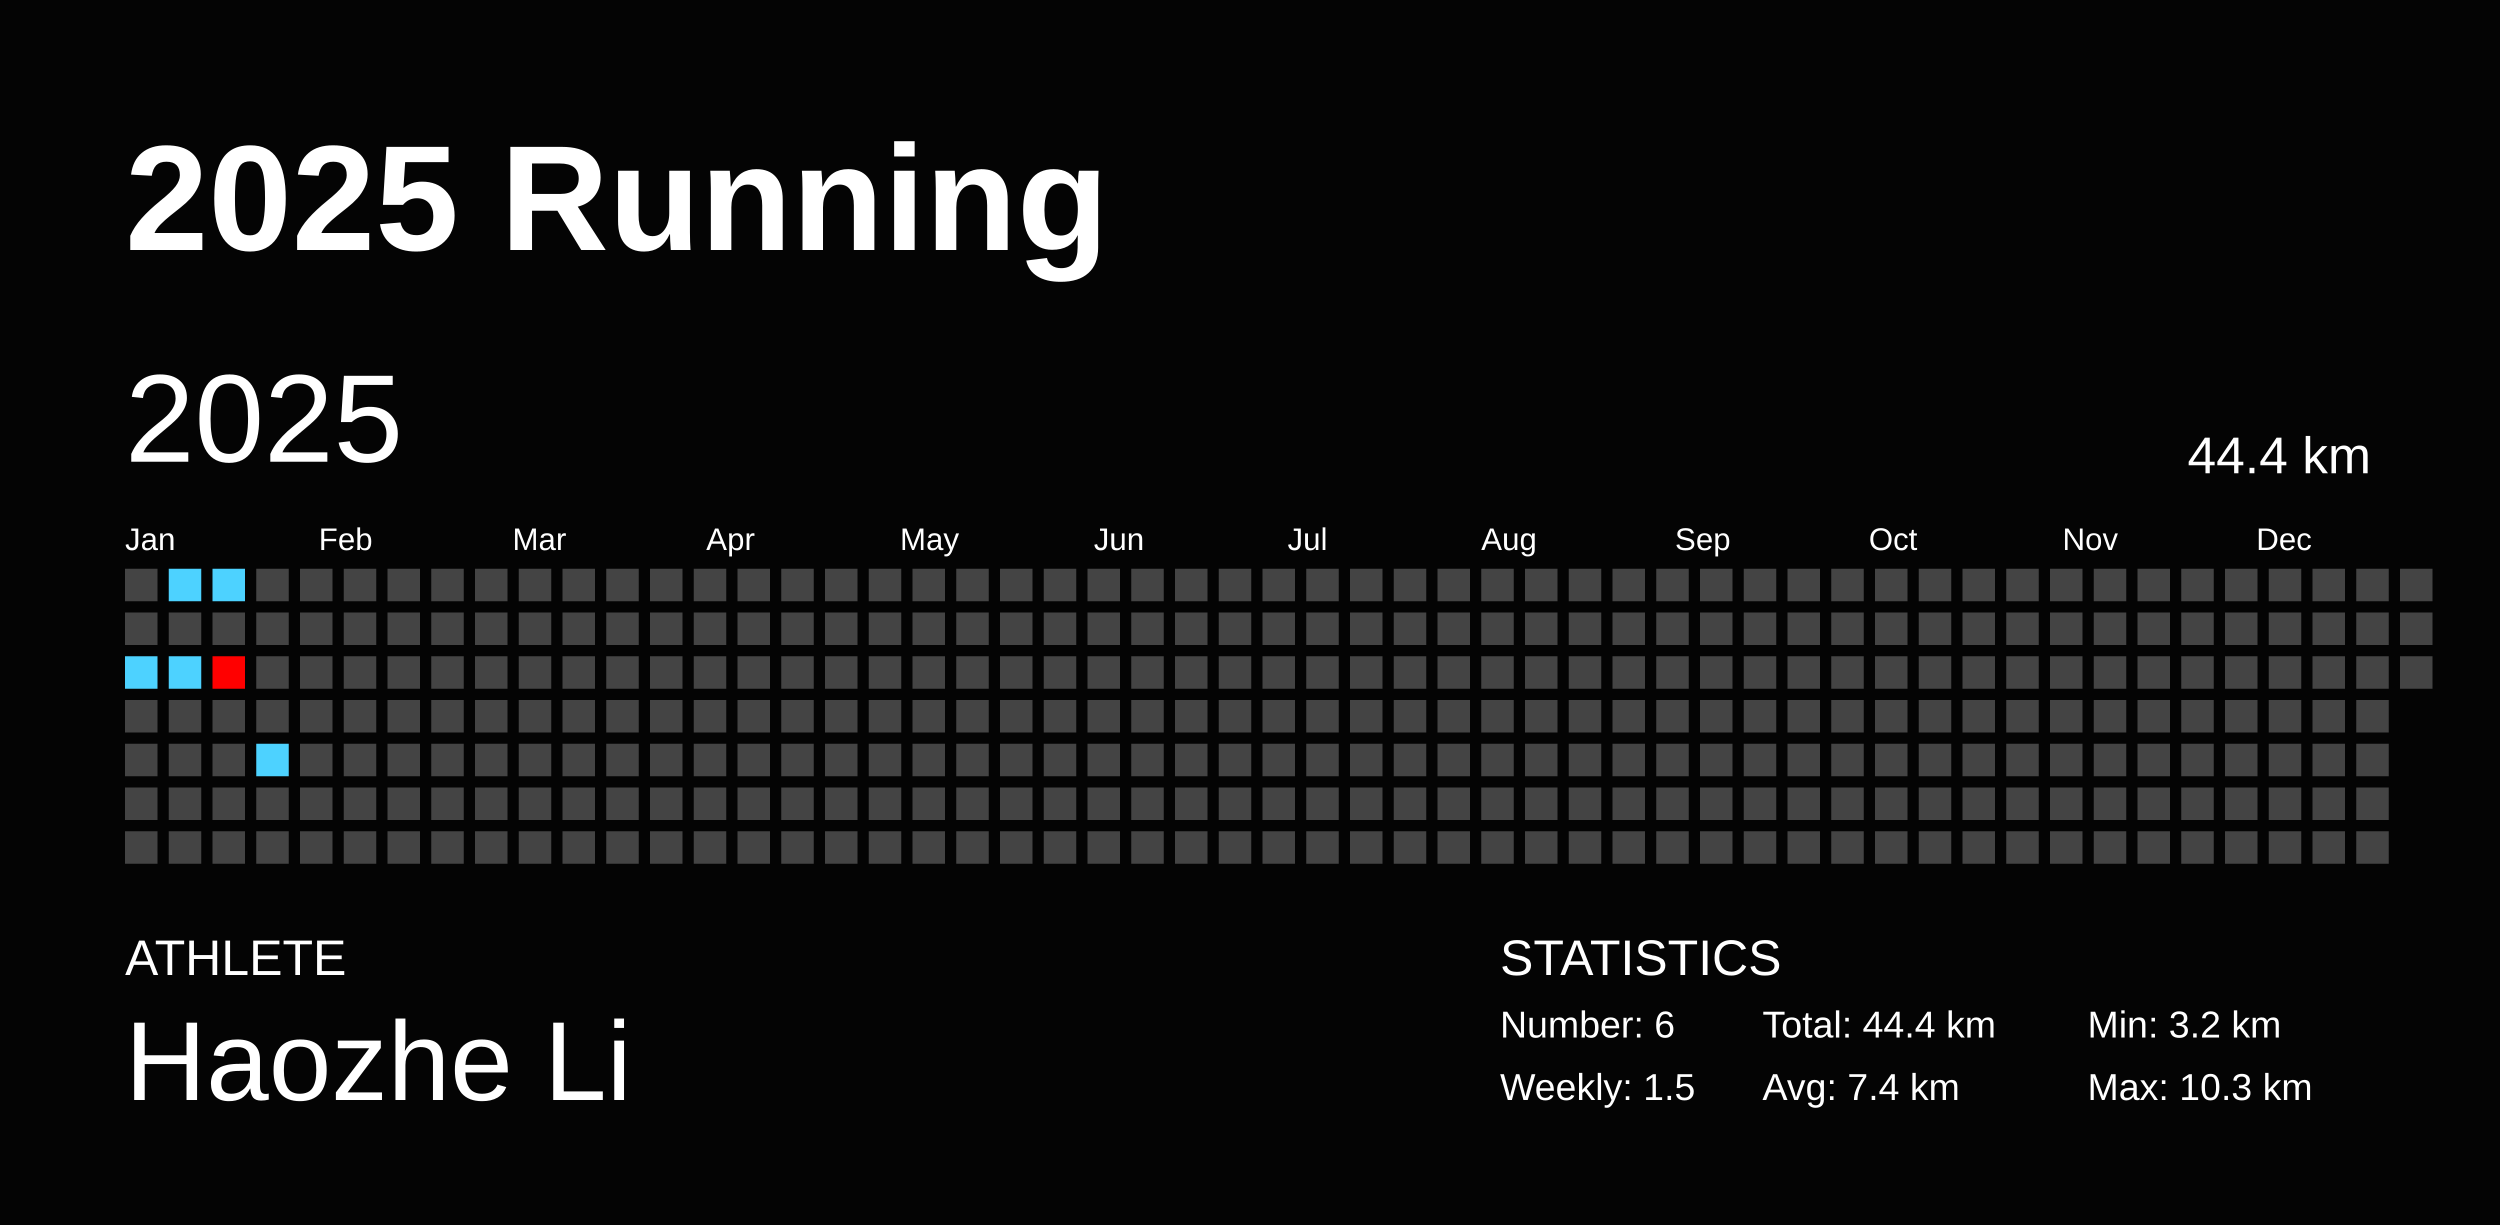
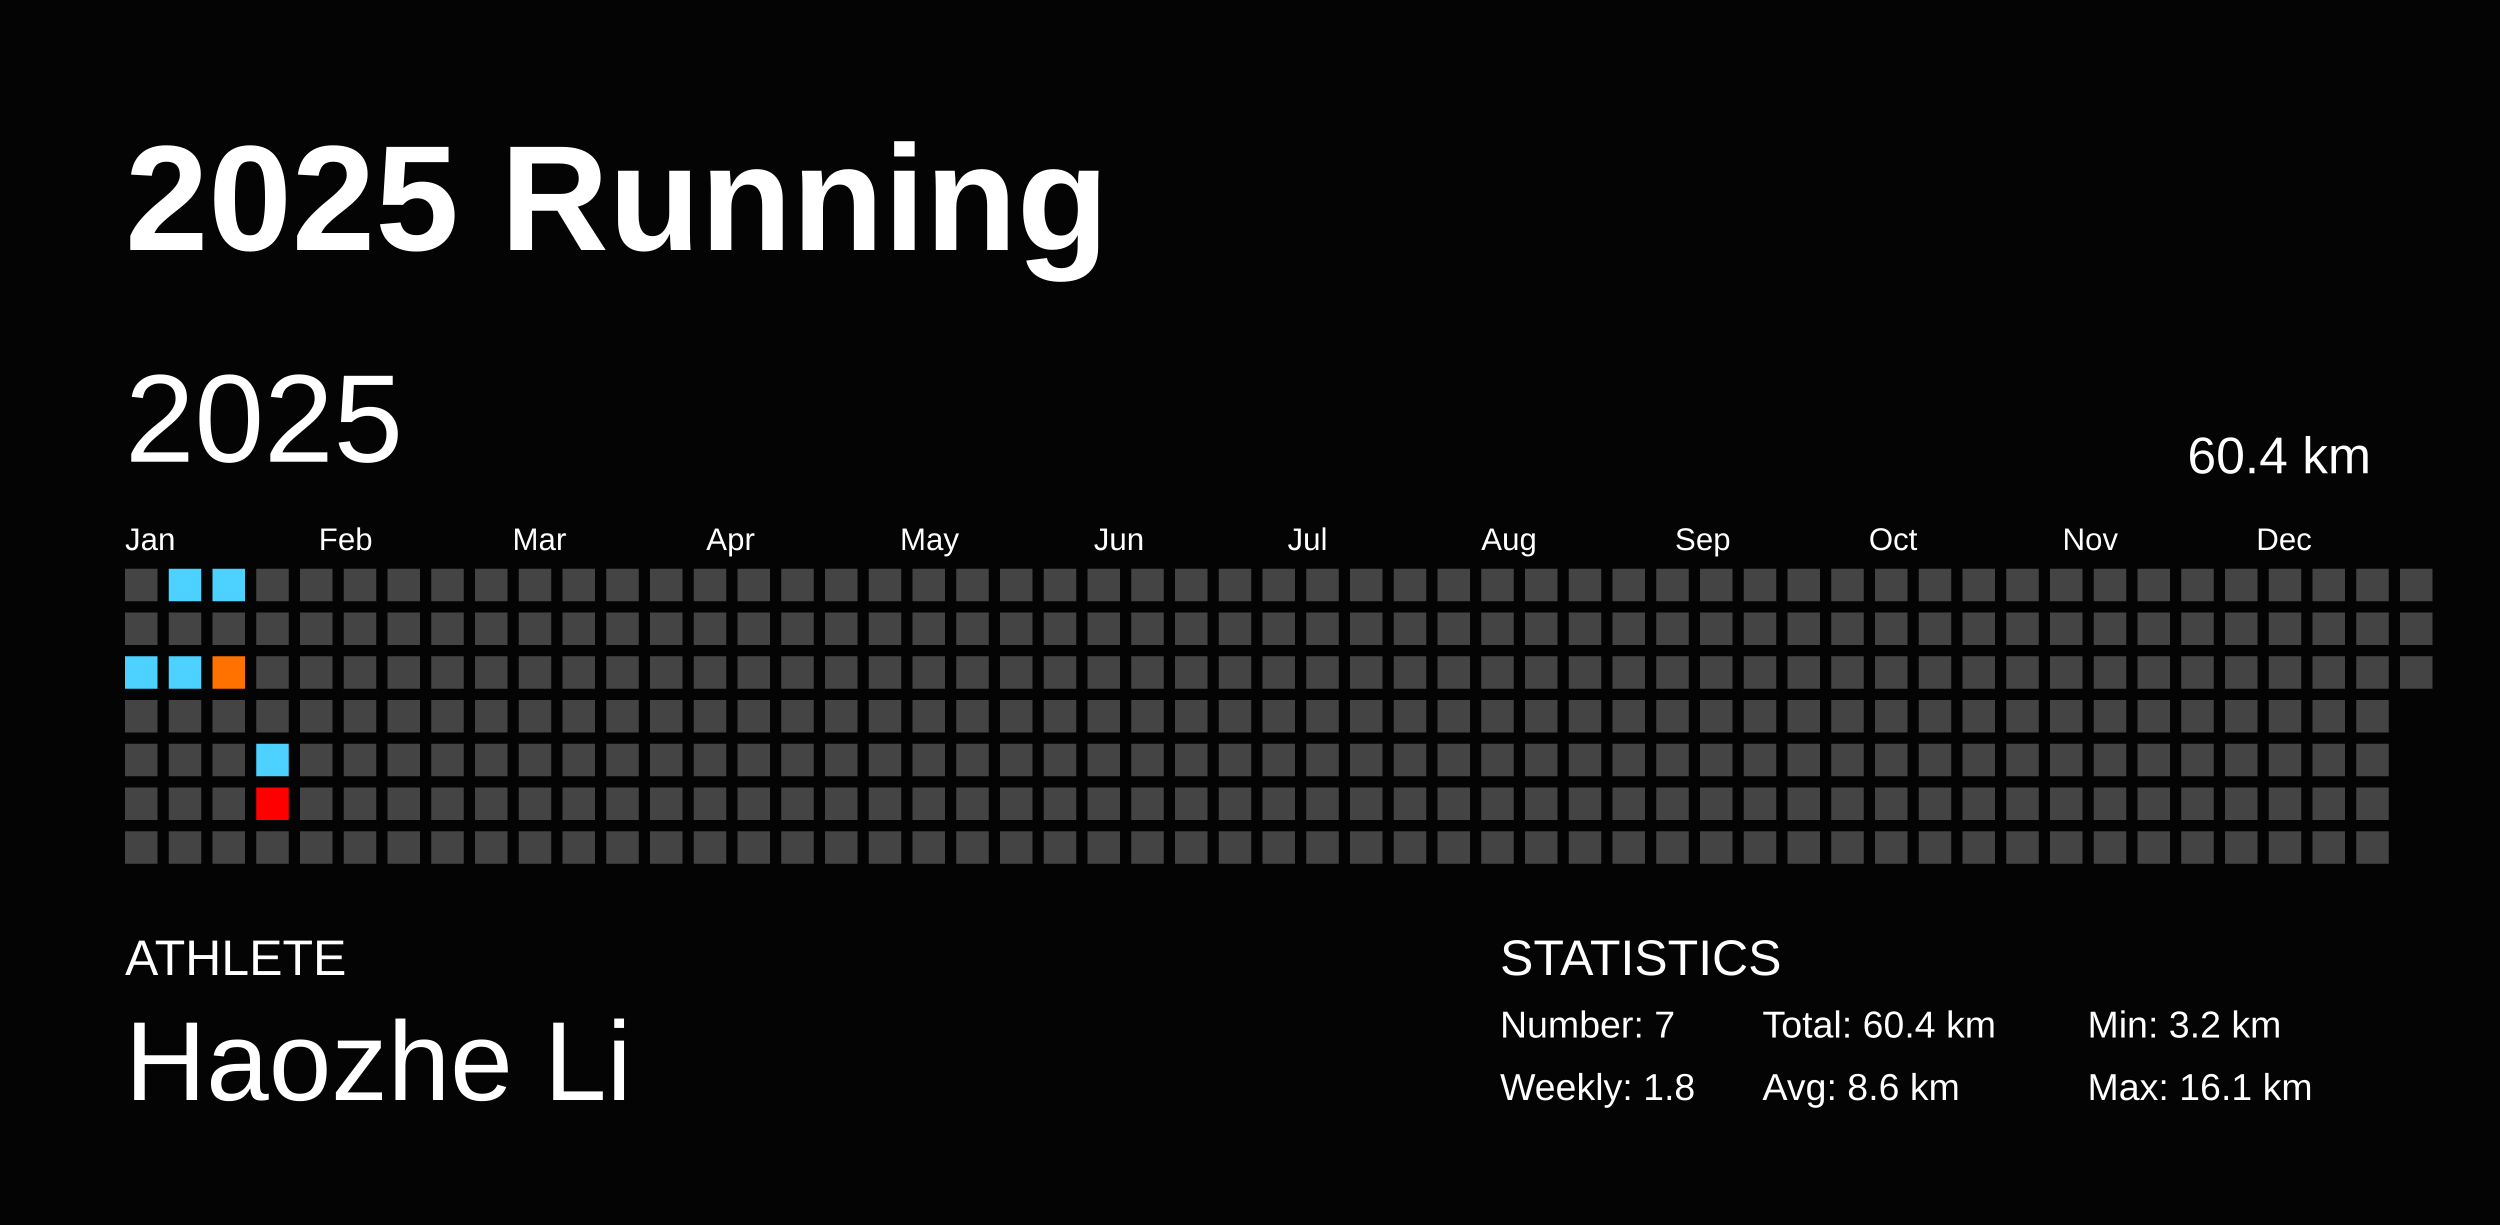
<svg xmlns="http://www.w3.org/2000/svg" baseProfile="full" height="98mm" version="1.1" viewBox="0,0,200,98" width="200mm">
  <defs />
  <rect fill="#040404" height="98" width="200" x="0" y="0" />
  <text fill="#FFFFFF" style="font-size:12px; font-family:Arial; font-weight:bold;" x="10" y="20">2025 Running</text>
  <text fill="#FFFFFF" style="font-size:4px; font-family:Arial" x="10" y="78">ATHLETE</text>
  <text fill="#FFFFFF" style="font-size:9px; font-family:Arial" x="10" y="88">Haozhe Li</text>
  <text fill="#FFFFFF" style="font-size:4px; font-family:Arial" x="120" y="78">STATISTICS</text>
-   <text fill="#FFFFFF" style="font-size:3px; font-family:Arial" x="120" y="83">Number: 6</text>
-   <text fill="#FFFFFF" style="font-size:3px; font-family:Arial" x="120" y="88">Weekly: 1.5</text>
-   <text fill="#FFFFFF" style="font-size:3px; font-family:Arial" x="141" y="83">Total: 44.4 km</text>
-   <text fill="#FFFFFF" style="font-size:3px; font-family:Arial" x="141" y="88">Avg: 7.4 km</text>
+   <text fill="#FFFFFF" style="font-size:3px; font-family:Arial" x="120" y="83">Number: 7</text>
+   <text fill="#FFFFFF" style="font-size:3px; font-family:Arial" x="120" y="88">Weekly: 1.8</text>
+   <text fill="#FFFFFF" style="font-size:3px; font-family:Arial" x="141" y="83">Total: 60.4 km</text>
+   <text fill="#FFFFFF" style="font-size:3px; font-family:Arial" x="141" y="88">Avg: 8.6 km</text>
  <text fill="#FFFFFF" style="font-size:3px; font-family:Arial" x="167" y="83">Min: 3.2 km</text>
-   <text fill="#FFFFFF" style="font-size:3px; font-family:Arial" x="167" y="88">Max: 10.3 km</text>
+   <text fill="#FFFFFF" style="font-size:3px; font-family:Arial" x="167" y="88">Max: 16.1 km</text>
  <text dominant-baseline="hanging" fill="#FFFFFF" style="font-size:10.0px; font-family:Arial;" x="10" y="30">2025</text>
-   <text dominant-baseline="hanging" fill="#FFFFFF" style="font-size:4.125px; font-family:Arial;" x="175" y="35">44.4 km</text>
+   <text dominant-baseline="hanging" fill="#FFFFFF" style="font-size:4.125px; font-family:Arial;" x="175" y="35">60.4 km</text>
  <text fill="#FFFFFF" style="font-size:2.5px; font-family:Arial" x="10.0" y="44">Jan</text>
  <text fill="#FFFFFF" style="font-size:2.5px; font-family:Arial" x="25.5" y="44">Feb</text>
  <text fill="#FFFFFF" style="font-size:2.5px; font-family:Arial" x="41.0" y="44">Mar</text>
  <text fill="#FFFFFF" style="font-size:2.5px; font-family:Arial" x="56.5" y="44">Apr</text>
  <text fill="#FFFFFF" style="font-size:2.5px; font-family:Arial" x="72.0" y="44">May</text>
  <text fill="#FFFFFF" style="font-size:2.5px; font-family:Arial" x="87.5" y="44">Jun</text>
  <text fill="#FFFFFF" style="font-size:2.5px; font-family:Arial" x="103.0" y="44">Jul</text>
  <text fill="#FFFFFF" style="font-size:2.5px; font-family:Arial" x="118.5" y="44">Aug</text>
  <text fill="#FFFFFF" style="font-size:2.5px; font-family:Arial" x="134.0" y="44">Sep</text>
  <text fill="#FFFFFF" style="font-size:2.5px; font-family:Arial" x="149.5" y="44">Oct</text>
  <text fill="#FFFFFF" style="font-size:2.5px; font-family:Arial" x="165.0" y="44">Nov</text>
  <text fill="#FFFFFF" style="font-size:2.5px; font-family:Arial" x="180.5" y="44">Dec</text>
  <rect fill="#444444" height="2.6" width="2.6" x="10.0" y="45.5" />
  <rect fill="#444444" height="2.6" width="2.6" x="10.0" y="49.0" />
  <rect fill="#4dd2ff" height="2.6" width="2.6" x="10.0" y="52.5" />
  <rect fill="#444444" height="2.6" width="2.6" x="10.0" y="56.0" />
  <rect fill="#444444" height="2.6" width="2.6" x="10.0" y="59.5" />
  <rect fill="#444444" height="2.6" width="2.6" x="10.0" y="63.0" />
  <rect fill="#444444" height="2.6" width="2.6" x="10.0" y="66.5" />
  <rect fill="#4dd2ff" height="2.6" width="2.6" x="13.5" y="45.5" />
  <rect fill="#444444" height="2.6" width="2.6" x="13.5" y="49.0" />
  <rect fill="#4dd2ff" height="2.6" width="2.6" x="13.5" y="52.5" />
  <rect fill="#444444" height="2.6" width="2.6" x="13.5" y="56.0" />
  <rect fill="#444444" height="2.6" width="2.6" x="13.5" y="59.5" />
  <rect fill="#444444" height="2.6" width="2.6" x="13.5" y="63.0" />
  <rect fill="#444444" height="2.6" width="2.6" x="13.5" y="66.5" />
  <rect fill="#4dd2ff" height="2.6" width="2.6" x="17.0" y="45.5" />
  <rect fill="#444444" height="2.6" width="2.6" x="17.0" y="49.0" />
-   <rect fill="#ff0000" height="2.6" width="2.6" x="17.0" y="52.5" />
+   <rect fill="#ff7200" height="2.6" width="2.6" x="17.0" y="52.5" />
  <rect fill="#444444" height="2.6" width="2.6" x="17.0" y="56.0" />
  <rect fill="#444444" height="2.6" width="2.6" x="17.0" y="59.5" />
  <rect fill="#444444" height="2.6" width="2.6" x="17.0" y="63.0" />
  <rect fill="#444444" height="2.6" width="2.6" x="17.0" y="66.5" />
  <rect fill="#444444" height="2.6" width="2.6" x="20.5" y="45.5" />
  <rect fill="#444444" height="2.6" width="2.6" x="20.5" y="49.0" />
  <rect fill="#444444" height="2.6" width="2.6" x="20.5" y="52.5" />
  <rect fill="#444444" height="2.6" width="2.6" x="20.5" y="56.0" />
  <rect fill="#4dd2ff" height="2.6" width="2.6" x="20.5" y="59.5" />
-   <rect fill="#444444" height="2.6" width="2.6" x="20.5" y="63.0" />
+   <rect fill="#ff0000" height="2.6" width="2.6" x="20.5" y="63.0" />
  <rect fill="#444444" height="2.6" width="2.6" x="20.5" y="66.5" />
  <rect fill="#444444" height="2.6" width="2.6" x="24.0" y="45.5" />
  <rect fill="#444444" height="2.6" width="2.6" x="24.0" y="49.0" />
  <rect fill="#444444" height="2.6" width="2.6" x="24.0" y="52.5" />
  <rect fill="#444444" height="2.6" width="2.6" x="24.0" y="56.0" />
  <rect fill="#444444" height="2.6" width="2.6" x="24.0" y="59.5" />
  <rect fill="#444444" height="2.6" width="2.6" x="24.0" y="63.0" />
  <rect fill="#444444" height="2.6" width="2.6" x="24.0" y="66.5" />
  <rect fill="#444444" height="2.6" width="2.6" x="27.5" y="45.5" />
  <rect fill="#444444" height="2.6" width="2.6" x="27.5" y="49.0" />
  <rect fill="#444444" height="2.6" width="2.6" x="27.5" y="52.5" />
  <rect fill="#444444" height="2.6" width="2.6" x="27.5" y="56.0" />
  <rect fill="#444444" height="2.6" width="2.6" x="27.5" y="59.5" />
  <rect fill="#444444" height="2.6" width="2.6" x="27.5" y="63.0" />
  <rect fill="#444444" height="2.6" width="2.6" x="27.5" y="66.5" />
  <rect fill="#444444" height="2.6" width="2.6" x="31.0" y="45.5" />
  <rect fill="#444444" height="2.6" width="2.6" x="31.0" y="49.0" />
  <rect fill="#444444" height="2.6" width="2.6" x="31.0" y="52.5" />
  <rect fill="#444444" height="2.6" width="2.6" x="31.0" y="56.0" />
  <rect fill="#444444" height="2.6" width="2.6" x="31.0" y="59.5" />
  <rect fill="#444444" height="2.6" width="2.6" x="31.0" y="63.0" />
  <rect fill="#444444" height="2.6" width="2.6" x="31.0" y="66.5" />
  <rect fill="#444444" height="2.6" width="2.6" x="34.5" y="45.5" />
  <rect fill="#444444" height="2.6" width="2.6" x="34.5" y="49.0" />
  <rect fill="#444444" height="2.6" width="2.6" x="34.5" y="52.5" />
  <rect fill="#444444" height="2.6" width="2.6" x="34.5" y="56.0" />
  <rect fill="#444444" height="2.6" width="2.6" x="34.5" y="59.5" />
  <rect fill="#444444" height="2.6" width="2.6" x="34.5" y="63.0" />
  <rect fill="#444444" height="2.6" width="2.6" x="34.5" y="66.5" />
  <rect fill="#444444" height="2.6" width="2.6" x="38.0" y="45.5" />
  <rect fill="#444444" height="2.6" width="2.6" x="38.0" y="49.0" />
  <rect fill="#444444" height="2.6" width="2.6" x="38.0" y="52.5" />
  <rect fill="#444444" height="2.6" width="2.6" x="38.0" y="56.0" />
  <rect fill="#444444" height="2.6" width="2.6" x="38.0" y="59.5" />
  <rect fill="#444444" height="2.6" width="2.6" x="38.0" y="63.0" />
  <rect fill="#444444" height="2.6" width="2.6" x="38.0" y="66.5" />
  <rect fill="#444444" height="2.6" width="2.6" x="41.5" y="45.5" />
  <rect fill="#444444" height="2.6" width="2.6" x="41.5" y="49.0" />
  <rect fill="#444444" height="2.6" width="2.6" x="41.5" y="52.5" />
  <rect fill="#444444" height="2.6" width="2.6" x="41.5" y="56.0" />
  <rect fill="#444444" height="2.6" width="2.6" x="41.5" y="59.5" />
  <rect fill="#444444" height="2.6" width="2.6" x="41.5" y="63.0" />
  <rect fill="#444444" height="2.6" width="2.6" x="41.5" y="66.5" />
  <rect fill="#444444" height="2.6" width="2.6" x="45.0" y="45.5" />
  <rect fill="#444444" height="2.6" width="2.6" x="45.0" y="49.0" />
  <rect fill="#444444" height="2.6" width="2.6" x="45.0" y="52.5" />
  <rect fill="#444444" height="2.6" width="2.6" x="45.0" y="56.0" />
  <rect fill="#444444" height="2.6" width="2.6" x="45.0" y="59.5" />
  <rect fill="#444444" height="2.6" width="2.6" x="45.0" y="63.0" />
  <rect fill="#444444" height="2.6" width="2.6" x="45.0" y="66.5" />
  <rect fill="#444444" height="2.6" width="2.6" x="48.5" y="45.5" />
  <rect fill="#444444" height="2.6" width="2.6" x="48.5" y="49.0" />
  <rect fill="#444444" height="2.6" width="2.6" x="48.5" y="52.5" />
  <rect fill="#444444" height="2.6" width="2.6" x="48.5" y="56.0" />
  <rect fill="#444444" height="2.6" width="2.6" x="48.5" y="59.5" />
  <rect fill="#444444" height="2.6" width="2.6" x="48.5" y="63.0" />
  <rect fill="#444444" height="2.6" width="2.6" x="48.5" y="66.5" />
  <rect fill="#444444" height="2.6" width="2.6" x="52.0" y="45.5" />
  <rect fill="#444444" height="2.6" width="2.6" x="52.0" y="49.0" />
  <rect fill="#444444" height="2.6" width="2.6" x="52.0" y="52.5" />
  <rect fill="#444444" height="2.6" width="2.6" x="52.0" y="56.0" />
  <rect fill="#444444" height="2.6" width="2.6" x="52.0" y="59.5" />
  <rect fill="#444444" height="2.6" width="2.6" x="52.0" y="63.0" />
  <rect fill="#444444" height="2.6" width="2.6" x="52.0" y="66.5" />
  <rect fill="#444444" height="2.6" width="2.6" x="55.5" y="45.5" />
  <rect fill="#444444" height="2.6" width="2.6" x="55.5" y="49.0" />
  <rect fill="#444444" height="2.6" width="2.6" x="55.5" y="52.5" />
  <rect fill="#444444" height="2.6" width="2.6" x="55.5" y="56.0" />
  <rect fill="#444444" height="2.6" width="2.6" x="55.5" y="59.5" />
  <rect fill="#444444" height="2.6" width="2.6" x="55.5" y="63.0" />
  <rect fill="#444444" height="2.6" width="2.6" x="55.5" y="66.5" />
  <rect fill="#444444" height="2.6" width="2.6" x="59.0" y="45.5" />
  <rect fill="#444444" height="2.6" width="2.6" x="59.0" y="49.0" />
  <rect fill="#444444" height="2.6" width="2.6" x="59.0" y="52.5" />
  <rect fill="#444444" height="2.6" width="2.6" x="59.0" y="56.0" />
  <rect fill="#444444" height="2.6" width="2.6" x="59.0" y="59.5" />
  <rect fill="#444444" height="2.6" width="2.6" x="59.0" y="63.0" />
  <rect fill="#444444" height="2.6" width="2.6" x="59.0" y="66.5" />
  <rect fill="#444444" height="2.6" width="2.6" x="62.5" y="45.5" />
  <rect fill="#444444" height="2.6" width="2.6" x="62.5" y="49.0" />
  <rect fill="#444444" height="2.6" width="2.6" x="62.5" y="52.5" />
  <rect fill="#444444" height="2.6" width="2.6" x="62.5" y="56.0" />
  <rect fill="#444444" height="2.6" width="2.6" x="62.5" y="59.5" />
  <rect fill="#444444" height="2.6" width="2.6" x="62.5" y="63.0" />
  <rect fill="#444444" height="2.6" width="2.6" x="62.5" y="66.5" />
  <rect fill="#444444" height="2.6" width="2.6" x="66.0" y="45.5" />
  <rect fill="#444444" height="2.6" width="2.6" x="66.0" y="49.0" />
  <rect fill="#444444" height="2.6" width="2.6" x="66.0" y="52.5" />
  <rect fill="#444444" height="2.6" width="2.6" x="66.0" y="56.0" />
  <rect fill="#444444" height="2.6" width="2.6" x="66.0" y="59.5" />
  <rect fill="#444444" height="2.6" width="2.6" x="66.0" y="63.0" />
  <rect fill="#444444" height="2.6" width="2.6" x="66.0" y="66.5" />
  <rect fill="#444444" height="2.6" width="2.6" x="69.5" y="45.5" />
  <rect fill="#444444" height="2.6" width="2.6" x="69.5" y="49.0" />
  <rect fill="#444444" height="2.6" width="2.6" x="69.5" y="52.5" />
  <rect fill="#444444" height="2.6" width="2.6" x="69.5" y="56.0" />
  <rect fill="#444444" height="2.6" width="2.6" x="69.5" y="59.5" />
  <rect fill="#444444" height="2.6" width="2.6" x="69.5" y="63.0" />
  <rect fill="#444444" height="2.6" width="2.6" x="69.5" y="66.5" />
  <rect fill="#444444" height="2.6" width="2.6" x="73.0" y="45.5" />
  <rect fill="#444444" height="2.6" width="2.6" x="73.0" y="49.0" />
  <rect fill="#444444" height="2.6" width="2.6" x="73.0" y="52.5" />
  <rect fill="#444444" height="2.6" width="2.6" x="73.0" y="56.0" />
  <rect fill="#444444" height="2.6" width="2.6" x="73.0" y="59.5" />
  <rect fill="#444444" height="2.6" width="2.6" x="73.0" y="63.0" />
  <rect fill="#444444" height="2.6" width="2.6" x="73.0" y="66.5" />
  <rect fill="#444444" height="2.6" width="2.6" x="76.5" y="45.5" />
  <rect fill="#444444" height="2.6" width="2.6" x="76.5" y="49.0" />
  <rect fill="#444444" height="2.6" width="2.6" x="76.5" y="52.5" />
  <rect fill="#444444" height="2.6" width="2.6" x="76.5" y="56.0" />
  <rect fill="#444444" height="2.6" width="2.6" x="76.5" y="59.5" />
  <rect fill="#444444" height="2.6" width="2.6" x="76.5" y="63.0" />
  <rect fill="#444444" height="2.6" width="2.6" x="76.5" y="66.5" />
  <rect fill="#444444" height="2.6" width="2.6" x="80.0" y="45.5" />
  <rect fill="#444444" height="2.6" width="2.6" x="80.0" y="49.0" />
  <rect fill="#444444" height="2.6" width="2.6" x="80.0" y="52.5" />
  <rect fill="#444444" height="2.6" width="2.6" x="80.0" y="56.0" />
  <rect fill="#444444" height="2.6" width="2.6" x="80.0" y="59.5" />
  <rect fill="#444444" height="2.6" width="2.6" x="80.0" y="63.0" />
  <rect fill="#444444" height="2.6" width="2.6" x="80.0" y="66.5" />
  <rect fill="#444444" height="2.6" width="2.6" x="83.5" y="45.5" />
  <rect fill="#444444" height="2.6" width="2.6" x="83.5" y="49.0" />
  <rect fill="#444444" height="2.6" width="2.6" x="83.5" y="52.5" />
  <rect fill="#444444" height="2.6" width="2.6" x="83.5" y="56.0" />
  <rect fill="#444444" height="2.6" width="2.6" x="83.5" y="59.5" />
  <rect fill="#444444" height="2.6" width="2.6" x="83.5" y="63.0" />
  <rect fill="#444444" height="2.6" width="2.6" x="83.5" y="66.5" />
  <rect fill="#444444" height="2.6" width="2.6" x="87.0" y="45.5" />
  <rect fill="#444444" height="2.6" width="2.6" x="87.0" y="49.0" />
  <rect fill="#444444" height="2.6" width="2.6" x="87.0" y="52.5" />
  <rect fill="#444444" height="2.6" width="2.6" x="87.0" y="56.0" />
  <rect fill="#444444" height="2.6" width="2.6" x="87.0" y="59.5" />
  <rect fill="#444444" height="2.6" width="2.6" x="87.0" y="63.0" />
  <rect fill="#444444" height="2.6" width="2.6" x="87.0" y="66.5" />
  <rect fill="#444444" height="2.6" width="2.6" x="90.5" y="45.5" />
  <rect fill="#444444" height="2.6" width="2.6" x="90.5" y="49.0" />
  <rect fill="#444444" height="2.6" width="2.6" x="90.5" y="52.5" />
  <rect fill="#444444" height="2.6" width="2.6" x="90.5" y="56.0" />
  <rect fill="#444444" height="2.6" width="2.6" x="90.5" y="59.5" />
  <rect fill="#444444" height="2.6" width="2.6" x="90.5" y="63.0" />
  <rect fill="#444444" height="2.6" width="2.6" x="90.5" y="66.5" />
  <rect fill="#444444" height="2.6" width="2.6" x="94.0" y="45.5" />
  <rect fill="#444444" height="2.6" width="2.6" x="94.0" y="49.0" />
  <rect fill="#444444" height="2.6" width="2.6" x="94.0" y="52.5" />
  <rect fill="#444444" height="2.6" width="2.6" x="94.0" y="56.0" />
  <rect fill="#444444" height="2.6" width="2.6" x="94.0" y="59.5" />
  <rect fill="#444444" height="2.6" width="2.6" x="94.0" y="63.0" />
  <rect fill="#444444" height="2.6" width="2.6" x="94.0" y="66.5" />
  <rect fill="#444444" height="2.6" width="2.6" x="97.5" y="45.5" />
  <rect fill="#444444" height="2.6" width="2.6" x="97.5" y="49.0" />
  <rect fill="#444444" height="2.6" width="2.6" x="97.5" y="52.5" />
  <rect fill="#444444" height="2.6" width="2.6" x="97.5" y="56.0" />
  <rect fill="#444444" height="2.6" width="2.6" x="97.5" y="59.5" />
  <rect fill="#444444" height="2.6" width="2.6" x="97.5" y="63.0" />
  <rect fill="#444444" height="2.6" width="2.6" x="97.5" y="66.5" />
  <rect fill="#444444" height="2.6" width="2.6" x="101.0" y="45.5" />
  <rect fill="#444444" height="2.6" width="2.6" x="101.0" y="49.0" />
  <rect fill="#444444" height="2.6" width="2.6" x="101.0" y="52.5" />
  <rect fill="#444444" height="2.6" width="2.6" x="101.0" y="56.0" />
  <rect fill="#444444" height="2.6" width="2.6" x="101.0" y="59.5" />
  <rect fill="#444444" height="2.6" width="2.6" x="101.0" y="63.0" />
  <rect fill="#444444" height="2.6" width="2.6" x="101.0" y="66.5" />
  <rect fill="#444444" height="2.6" width="2.6" x="104.5" y="45.5" />
  <rect fill="#444444" height="2.6" width="2.6" x="104.5" y="49.0" />
  <rect fill="#444444" height="2.6" width="2.6" x="104.5" y="52.5" />
  <rect fill="#444444" height="2.6" width="2.6" x="104.5" y="56.0" />
  <rect fill="#444444" height="2.6" width="2.6" x="104.5" y="59.5" />
  <rect fill="#444444" height="2.6" width="2.6" x="104.5" y="63.0" />
  <rect fill="#444444" height="2.6" width="2.6" x="104.5" y="66.5" />
  <rect fill="#444444" height="2.6" width="2.6" x="108.0" y="45.5" />
  <rect fill="#444444" height="2.6" width="2.6" x="108.0" y="49.0" />
  <rect fill="#444444" height="2.6" width="2.6" x="108.0" y="52.5" />
  <rect fill="#444444" height="2.6" width="2.6" x="108.0" y="56.0" />
  <rect fill="#444444" height="2.6" width="2.6" x="108.0" y="59.5" />
  <rect fill="#444444" height="2.6" width="2.6" x="108.0" y="63.0" />
  <rect fill="#444444" height="2.6" width="2.6" x="108.0" y="66.5" />
  <rect fill="#444444" height="2.6" width="2.6" x="111.5" y="45.5" />
  <rect fill="#444444" height="2.6" width="2.6" x="111.5" y="49.0" />
  <rect fill="#444444" height="2.6" width="2.6" x="111.5" y="52.5" />
  <rect fill="#444444" height="2.6" width="2.6" x="111.5" y="56.0" />
  <rect fill="#444444" height="2.6" width="2.6" x="111.5" y="59.5" />
  <rect fill="#444444" height="2.6" width="2.6" x="111.5" y="63.0" />
  <rect fill="#444444" height="2.6" width="2.6" x="111.5" y="66.5" />
  <rect fill="#444444" height="2.6" width="2.6" x="115.0" y="45.5" />
  <rect fill="#444444" height="2.6" width="2.6" x="115.0" y="49.0" />
  <rect fill="#444444" height="2.6" width="2.6" x="115.0" y="52.5" />
  <rect fill="#444444" height="2.6" width="2.6" x="115.0" y="56.0" />
  <rect fill="#444444" height="2.6" width="2.6" x="115.0" y="59.5" />
  <rect fill="#444444" height="2.6" width="2.6" x="115.0" y="63.0" />
  <rect fill="#444444" height="2.6" width="2.6" x="115.0" y="66.5" />
  <rect fill="#444444" height="2.6" width="2.6" x="118.5" y="45.5" />
  <rect fill="#444444" height="2.6" width="2.6" x="118.5" y="49.0" />
  <rect fill="#444444" height="2.6" width="2.6" x="118.5" y="52.5" />
  <rect fill="#444444" height="2.6" width="2.6" x="118.5" y="56.0" />
  <rect fill="#444444" height="2.6" width="2.6" x="118.5" y="59.5" />
  <rect fill="#444444" height="2.6" width="2.6" x="118.5" y="63.0" />
  <rect fill="#444444" height="2.6" width="2.6" x="118.5" y="66.5" />
  <rect fill="#444444" height="2.6" width="2.6" x="122.0" y="45.5" />
  <rect fill="#444444" height="2.6" width="2.6" x="122.0" y="49.0" />
  <rect fill="#444444" height="2.6" width="2.6" x="122.0" y="52.5" />
  <rect fill="#444444" height="2.6" width="2.6" x="122.0" y="56.0" />
  <rect fill="#444444" height="2.6" width="2.6" x="122.0" y="59.5" />
  <rect fill="#444444" height="2.6" width="2.6" x="122.0" y="63.0" />
  <rect fill="#444444" height="2.6" width="2.6" x="122.0" y="66.5" />
  <rect fill="#444444" height="2.6" width="2.6" x="125.5" y="45.5" />
  <rect fill="#444444" height="2.6" width="2.6" x="125.5" y="49.0" />
  <rect fill="#444444" height="2.6" width="2.6" x="125.5" y="52.5" />
  <rect fill="#444444" height="2.6" width="2.6" x="125.5" y="56.0" />
  <rect fill="#444444" height="2.6" width="2.6" x="125.5" y="59.5" />
  <rect fill="#444444" height="2.6" width="2.6" x="125.5" y="63.0" />
  <rect fill="#444444" height="2.6" width="2.6" x="125.5" y="66.5" />
  <rect fill="#444444" height="2.6" width="2.6" x="129.0" y="45.5" />
  <rect fill="#444444" height="2.6" width="2.6" x="129.0" y="49.0" />
  <rect fill="#444444" height="2.6" width="2.6" x="129.0" y="52.5" />
  <rect fill="#444444" height="2.6" width="2.6" x="129.0" y="56.0" />
  <rect fill="#444444" height="2.6" width="2.6" x="129.0" y="59.5" />
  <rect fill="#444444" height="2.6" width="2.6" x="129.0" y="63.0" />
  <rect fill="#444444" height="2.6" width="2.6" x="129.0" y="66.5" />
  <rect fill="#444444" height="2.6" width="2.6" x="132.5" y="45.5" />
  <rect fill="#444444" height="2.6" width="2.6" x="132.5" y="49.0" />
  <rect fill="#444444" height="2.6" width="2.6" x="132.5" y="52.5" />
  <rect fill="#444444" height="2.6" width="2.6" x="132.5" y="56.0" />
  <rect fill="#444444" height="2.6" width="2.6" x="132.5" y="59.5" />
  <rect fill="#444444" height="2.6" width="2.6" x="132.5" y="63.0" />
  <rect fill="#444444" height="2.6" width="2.6" x="132.5" y="66.5" />
  <rect fill="#444444" height="2.6" width="2.6" x="136.0" y="45.5" />
  <rect fill="#444444" height="2.6" width="2.6" x="136.0" y="49.0" />
  <rect fill="#444444" height="2.6" width="2.6" x="136.0" y="52.5" />
  <rect fill="#444444" height="2.6" width="2.6" x="136.0" y="56.0" />
  <rect fill="#444444" height="2.6" width="2.6" x="136.0" y="59.5" />
  <rect fill="#444444" height="2.6" width="2.6" x="136.0" y="63.0" />
  <rect fill="#444444" height="2.6" width="2.6" x="136.0" y="66.5" />
  <rect fill="#444444" height="2.6" width="2.6" x="139.5" y="45.5" />
  <rect fill="#444444" height="2.6" width="2.6" x="139.5" y="49.0" />
  <rect fill="#444444" height="2.6" width="2.6" x="139.5" y="52.5" />
  <rect fill="#444444" height="2.6" width="2.6" x="139.5" y="56.0" />
  <rect fill="#444444" height="2.6" width="2.6" x="139.5" y="59.5" />
  <rect fill="#444444" height="2.6" width="2.6" x="139.5" y="63.0" />
  <rect fill="#444444" height="2.6" width="2.6" x="139.5" y="66.5" />
  <rect fill="#444444" height="2.6" width="2.6" x="143.0" y="45.5" />
  <rect fill="#444444" height="2.6" width="2.6" x="143.0" y="49.0" />
  <rect fill="#444444" height="2.6" width="2.6" x="143.0" y="52.5" />
  <rect fill="#444444" height="2.6" width="2.6" x="143.0" y="56.0" />
  <rect fill="#444444" height="2.6" width="2.6" x="143.0" y="59.5" />
  <rect fill="#444444" height="2.6" width="2.6" x="143.0" y="63.0" />
  <rect fill="#444444" height="2.6" width="2.6" x="143.0" y="66.5" />
  <rect fill="#444444" height="2.6" width="2.6" x="146.5" y="45.5" />
  <rect fill="#444444" height="2.6" width="2.6" x="146.5" y="49.0" />
  <rect fill="#444444" height="2.6" width="2.6" x="146.5" y="52.5" />
  <rect fill="#444444" height="2.6" width="2.6" x="146.5" y="56.0" />
  <rect fill="#444444" height="2.6" width="2.6" x="146.5" y="59.5" />
  <rect fill="#444444" height="2.6" width="2.6" x="146.5" y="63.0" />
  <rect fill="#444444" height="2.6" width="2.6" x="146.5" y="66.5" />
  <rect fill="#444444" height="2.6" width="2.6" x="150.0" y="45.5" />
  <rect fill="#444444" height="2.6" width="2.6" x="150.0" y="49.0" />
  <rect fill="#444444" height="2.6" width="2.6" x="150.0" y="52.5" />
  <rect fill="#444444" height="2.6" width="2.6" x="150.0" y="56.0" />
  <rect fill="#444444" height="2.6" width="2.6" x="150.0" y="59.5" />
  <rect fill="#444444" height="2.6" width="2.6" x="150.0" y="63.0" />
  <rect fill="#444444" height="2.6" width="2.6" x="150.0" y="66.5" />
  <rect fill="#444444" height="2.6" width="2.6" x="153.5" y="45.5" />
  <rect fill="#444444" height="2.6" width="2.6" x="153.5" y="49.0" />
  <rect fill="#444444" height="2.6" width="2.6" x="153.5" y="52.5" />
  <rect fill="#444444" height="2.6" width="2.6" x="153.5" y="56.0" />
  <rect fill="#444444" height="2.6" width="2.6" x="153.5" y="59.5" />
  <rect fill="#444444" height="2.6" width="2.6" x="153.5" y="63.0" />
  <rect fill="#444444" height="2.6" width="2.6" x="153.5" y="66.5" />
  <rect fill="#444444" height="2.6" width="2.6" x="157.0" y="45.5" />
  <rect fill="#444444" height="2.6" width="2.6" x="157.0" y="49.0" />
  <rect fill="#444444" height="2.6" width="2.6" x="157.0" y="52.5" />
  <rect fill="#444444" height="2.6" width="2.6" x="157.0" y="56.0" />
  <rect fill="#444444" height="2.6" width="2.6" x="157.0" y="59.5" />
  <rect fill="#444444" height="2.6" width="2.6" x="157.0" y="63.0" />
  <rect fill="#444444" height="2.6" width="2.6" x="157.0" y="66.5" />
  <rect fill="#444444" height="2.6" width="2.6" x="160.5" y="45.5" />
  <rect fill="#444444" height="2.6" width="2.6" x="160.5" y="49.0" />
  <rect fill="#444444" height="2.6" width="2.6" x="160.5" y="52.5" />
  <rect fill="#444444" height="2.6" width="2.6" x="160.5" y="56.0" />
  <rect fill="#444444" height="2.6" width="2.6" x="160.5" y="59.5" />
  <rect fill="#444444" height="2.6" width="2.6" x="160.5" y="63.0" />
  <rect fill="#444444" height="2.6" width="2.6" x="160.5" y="66.5" />
  <rect fill="#444444" height="2.6" width="2.6" x="164.0" y="45.5" />
  <rect fill="#444444" height="2.6" width="2.6" x="164.0" y="49.0" />
  <rect fill="#444444" height="2.6" width="2.6" x="164.0" y="52.5" />
  <rect fill="#444444" height="2.6" width="2.6" x="164.0" y="56.0" />
  <rect fill="#444444" height="2.6" width="2.6" x="164.0" y="59.5" />
  <rect fill="#444444" height="2.6" width="2.6" x="164.0" y="63.0" />
  <rect fill="#444444" height="2.6" width="2.6" x="164.0" y="66.5" />
  <rect fill="#444444" height="2.6" width="2.6" x="167.5" y="45.5" />
  <rect fill="#444444" height="2.6" width="2.6" x="167.5" y="49.0" />
  <rect fill="#444444" height="2.6" width="2.6" x="167.5" y="52.5" />
  <rect fill="#444444" height="2.6" width="2.6" x="167.5" y="56.0" />
  <rect fill="#444444" height="2.6" width="2.6" x="167.5" y="59.5" />
  <rect fill="#444444" height="2.6" width="2.6" x="167.5" y="63.0" />
  <rect fill="#444444" height="2.6" width="2.6" x="167.5" y="66.5" />
  <rect fill="#444444" height="2.6" width="2.6" x="171.0" y="45.5" />
  <rect fill="#444444" height="2.6" width="2.6" x="171.0" y="49.0" />
  <rect fill="#444444" height="2.6" width="2.6" x="171.0" y="52.5" />
  <rect fill="#444444" height="2.6" width="2.6" x="171.0" y="56.0" />
  <rect fill="#444444" height="2.6" width="2.6" x="171.0" y="59.5" />
  <rect fill="#444444" height="2.6" width="2.6" x="171.0" y="63.0" />
  <rect fill="#444444" height="2.6" width="2.6" x="171.0" y="66.5" />
  <rect fill="#444444" height="2.6" width="2.6" x="174.5" y="45.5" />
  <rect fill="#444444" height="2.6" width="2.6" x="174.5" y="49.0" />
  <rect fill="#444444" height="2.6" width="2.6" x="174.5" y="52.5" />
  <rect fill="#444444" height="2.6" width="2.6" x="174.5" y="56.0" />
  <rect fill="#444444" height="2.6" width="2.6" x="174.5" y="59.5" />
  <rect fill="#444444" height="2.6" width="2.6" x="174.5" y="63.0" />
  <rect fill="#444444" height="2.6" width="2.6" x="174.5" y="66.5" />
  <rect fill="#444444" height="2.6" width="2.6" x="178.0" y="45.5" />
  <rect fill="#444444" height="2.6" width="2.6" x="178.0" y="49.0" />
  <rect fill="#444444" height="2.6" width="2.6" x="178.0" y="52.5" />
  <rect fill="#444444" height="2.6" width="2.6" x="178.0" y="56.0" />
  <rect fill="#444444" height="2.6" width="2.6" x="178.0" y="59.5" />
  <rect fill="#444444" height="2.6" width="2.6" x="178.0" y="63.0" />
  <rect fill="#444444" height="2.6" width="2.6" x="178.0" y="66.5" />
  <rect fill="#444444" height="2.6" width="2.6" x="181.5" y="45.5" />
  <rect fill="#444444" height="2.6" width="2.6" x="181.5" y="49.0" />
  <rect fill="#444444" height="2.6" width="2.6" x="181.5" y="52.5" />
  <rect fill="#444444" height="2.6" width="2.6" x="181.5" y="56.0" />
  <rect fill="#444444" height="2.6" width="2.6" x="181.5" y="59.5" />
  <rect fill="#444444" height="2.6" width="2.6" x="181.5" y="63.0" />
  <rect fill="#444444" height="2.6" width="2.6" x="181.5" y="66.5" />
  <rect fill="#444444" height="2.6" width="2.6" x="185.0" y="45.5" />
  <rect fill="#444444" height="2.6" width="2.6" x="185.0" y="49.0" />
  <rect fill="#444444" height="2.6" width="2.6" x="185.0" y="52.5" />
  <rect fill="#444444" height="2.6" width="2.6" x="185.0" y="56.0" />
  <rect fill="#444444" height="2.6" width="2.6" x="185.0" y="59.5" />
  <rect fill="#444444" height="2.6" width="2.6" x="185.0" y="63.0" />
  <rect fill="#444444" height="2.6" width="2.6" x="185.0" y="66.5" />
  <rect fill="#444444" height="2.6" width="2.6" x="188.5" y="45.5" />
  <rect fill="#444444" height="2.6" width="2.6" x="188.5" y="49.0" />
  <rect fill="#444444" height="2.6" width="2.6" x="188.5" y="52.5" />
  <rect fill="#444444" height="2.6" width="2.6" x="188.5" y="56.0" />
  <rect fill="#444444" height="2.6" width="2.6" x="188.5" y="59.5" />
  <rect fill="#444444" height="2.6" width="2.6" x="188.5" y="63.0" />
  <rect fill="#444444" height="2.6" width="2.6" x="188.5" y="66.5" />
  <rect fill="#444444" height="2.6" width="2.6" x="192.0" y="45.5" />
  <rect fill="#444444" height="2.6" width="2.6" x="192.0" y="49.0" />
  <rect fill="#444444" height="2.6" width="2.6" x="192.0" y="52.5" />
</svg>
